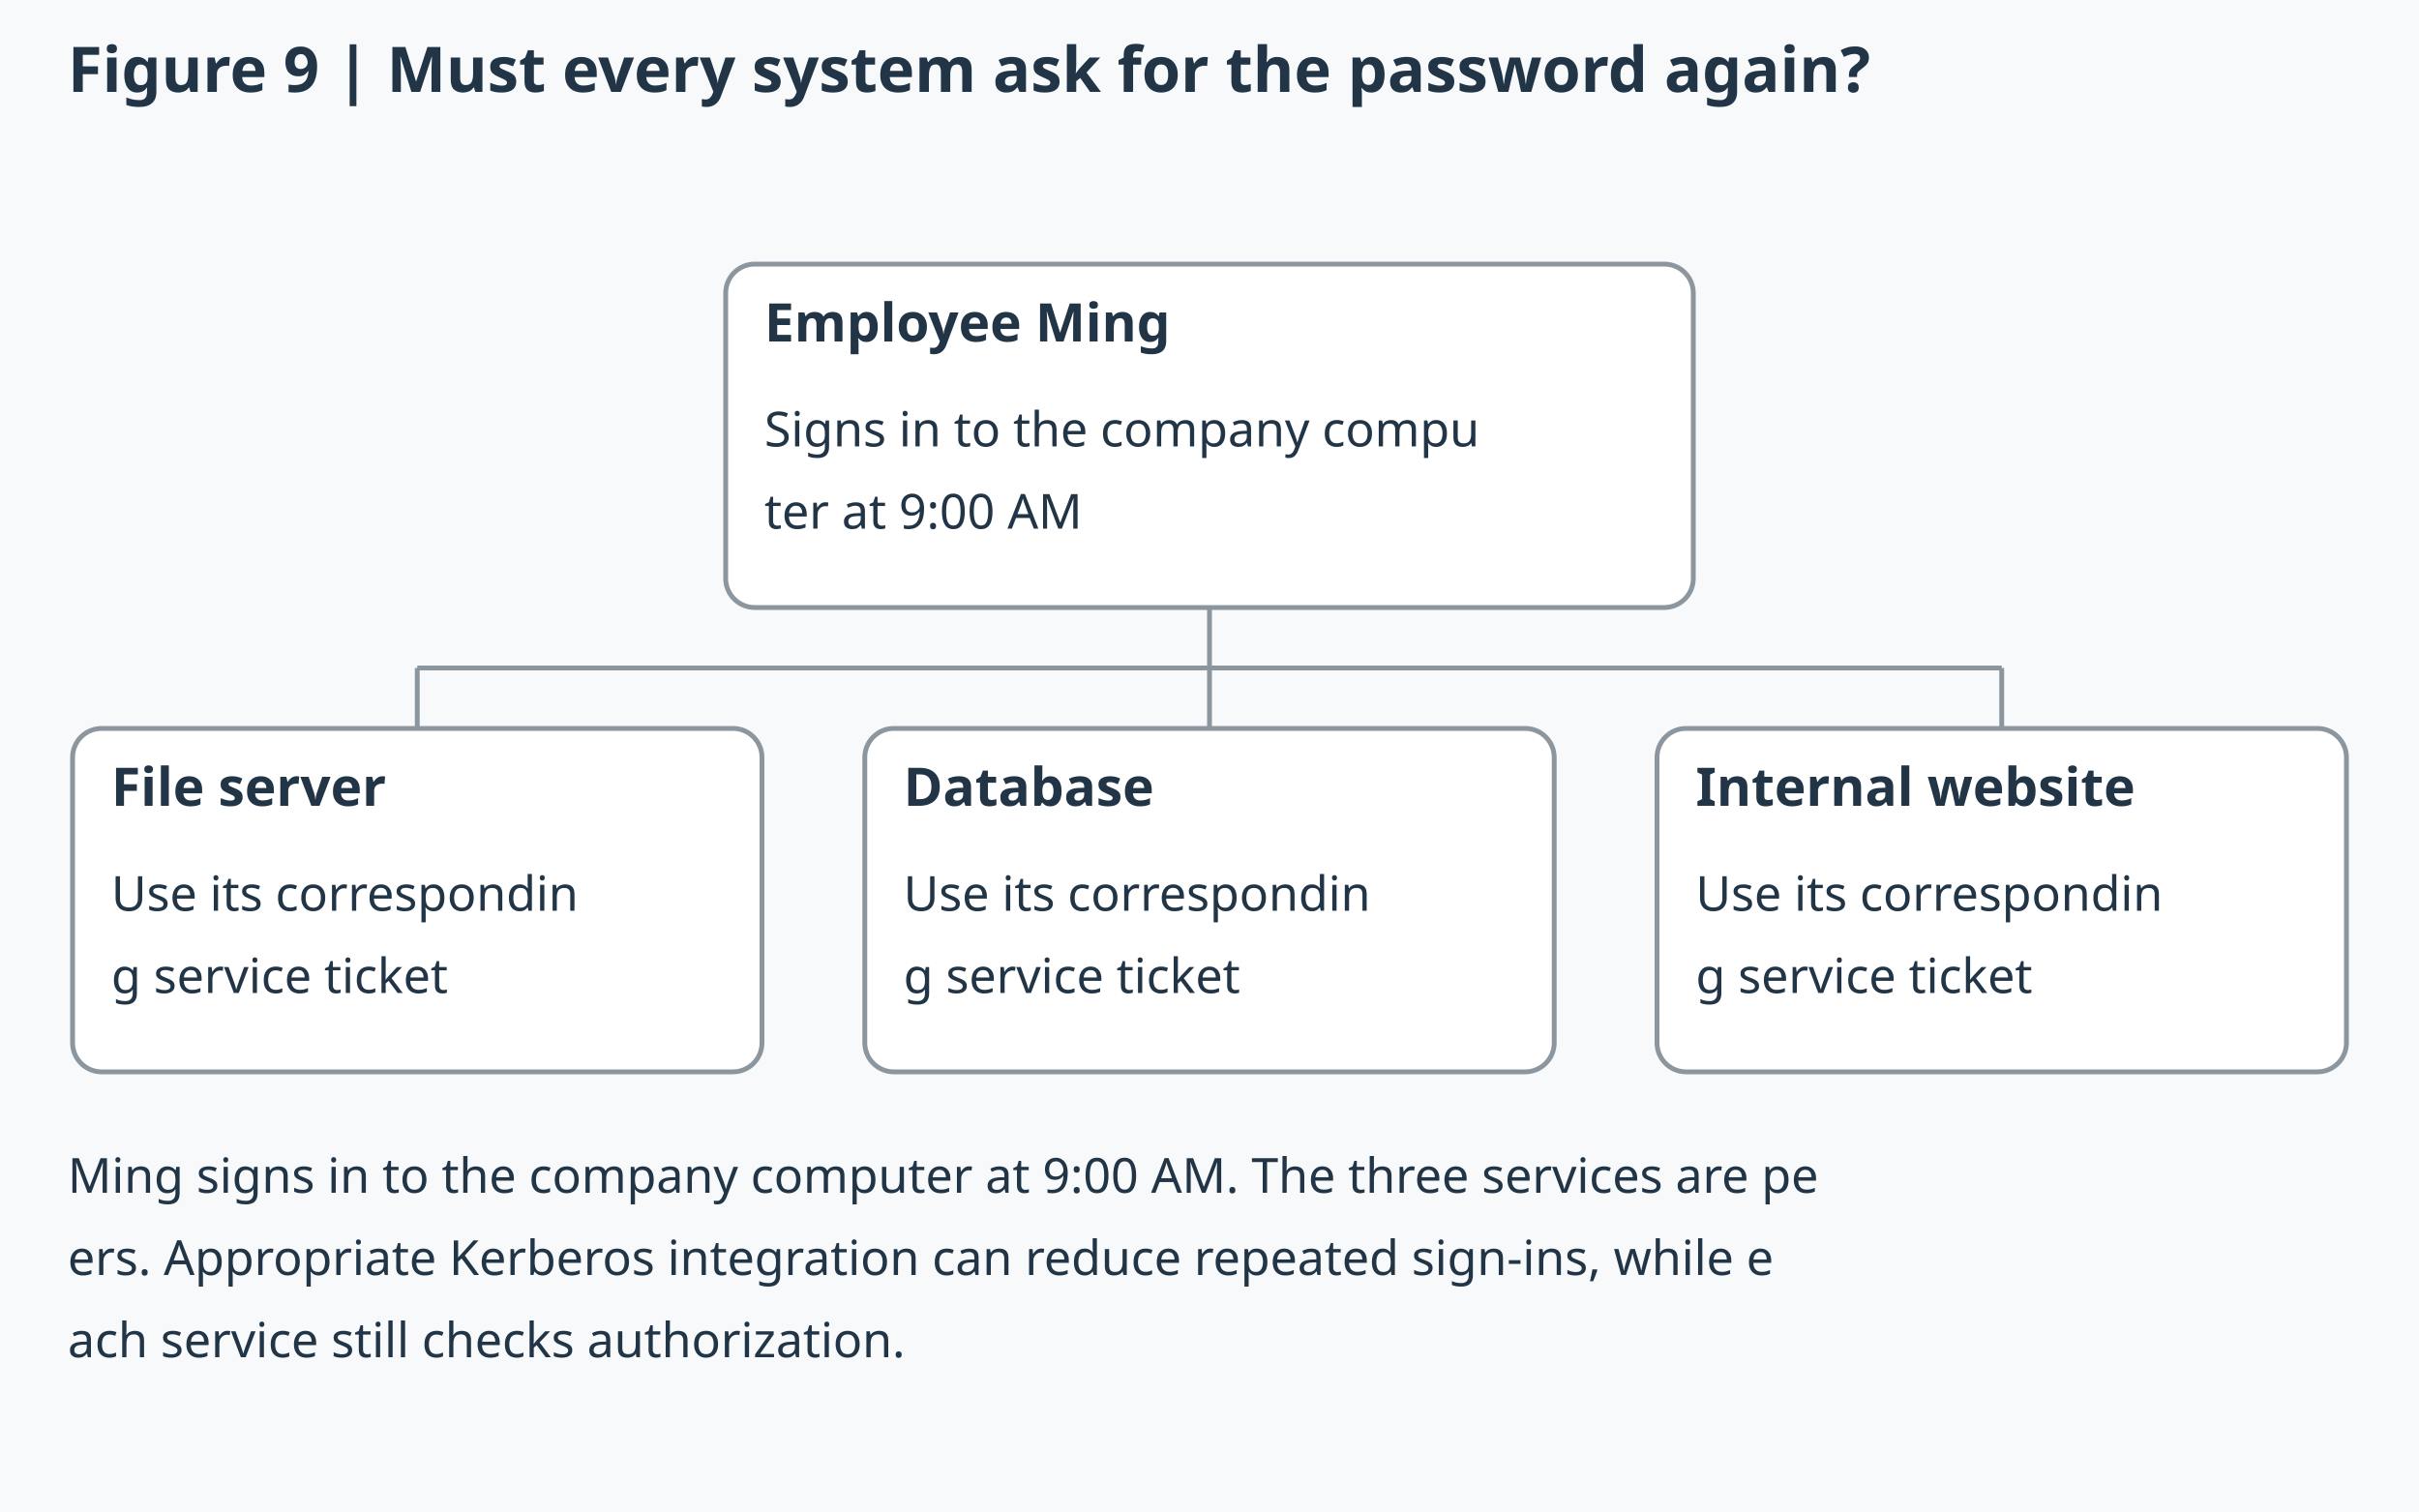
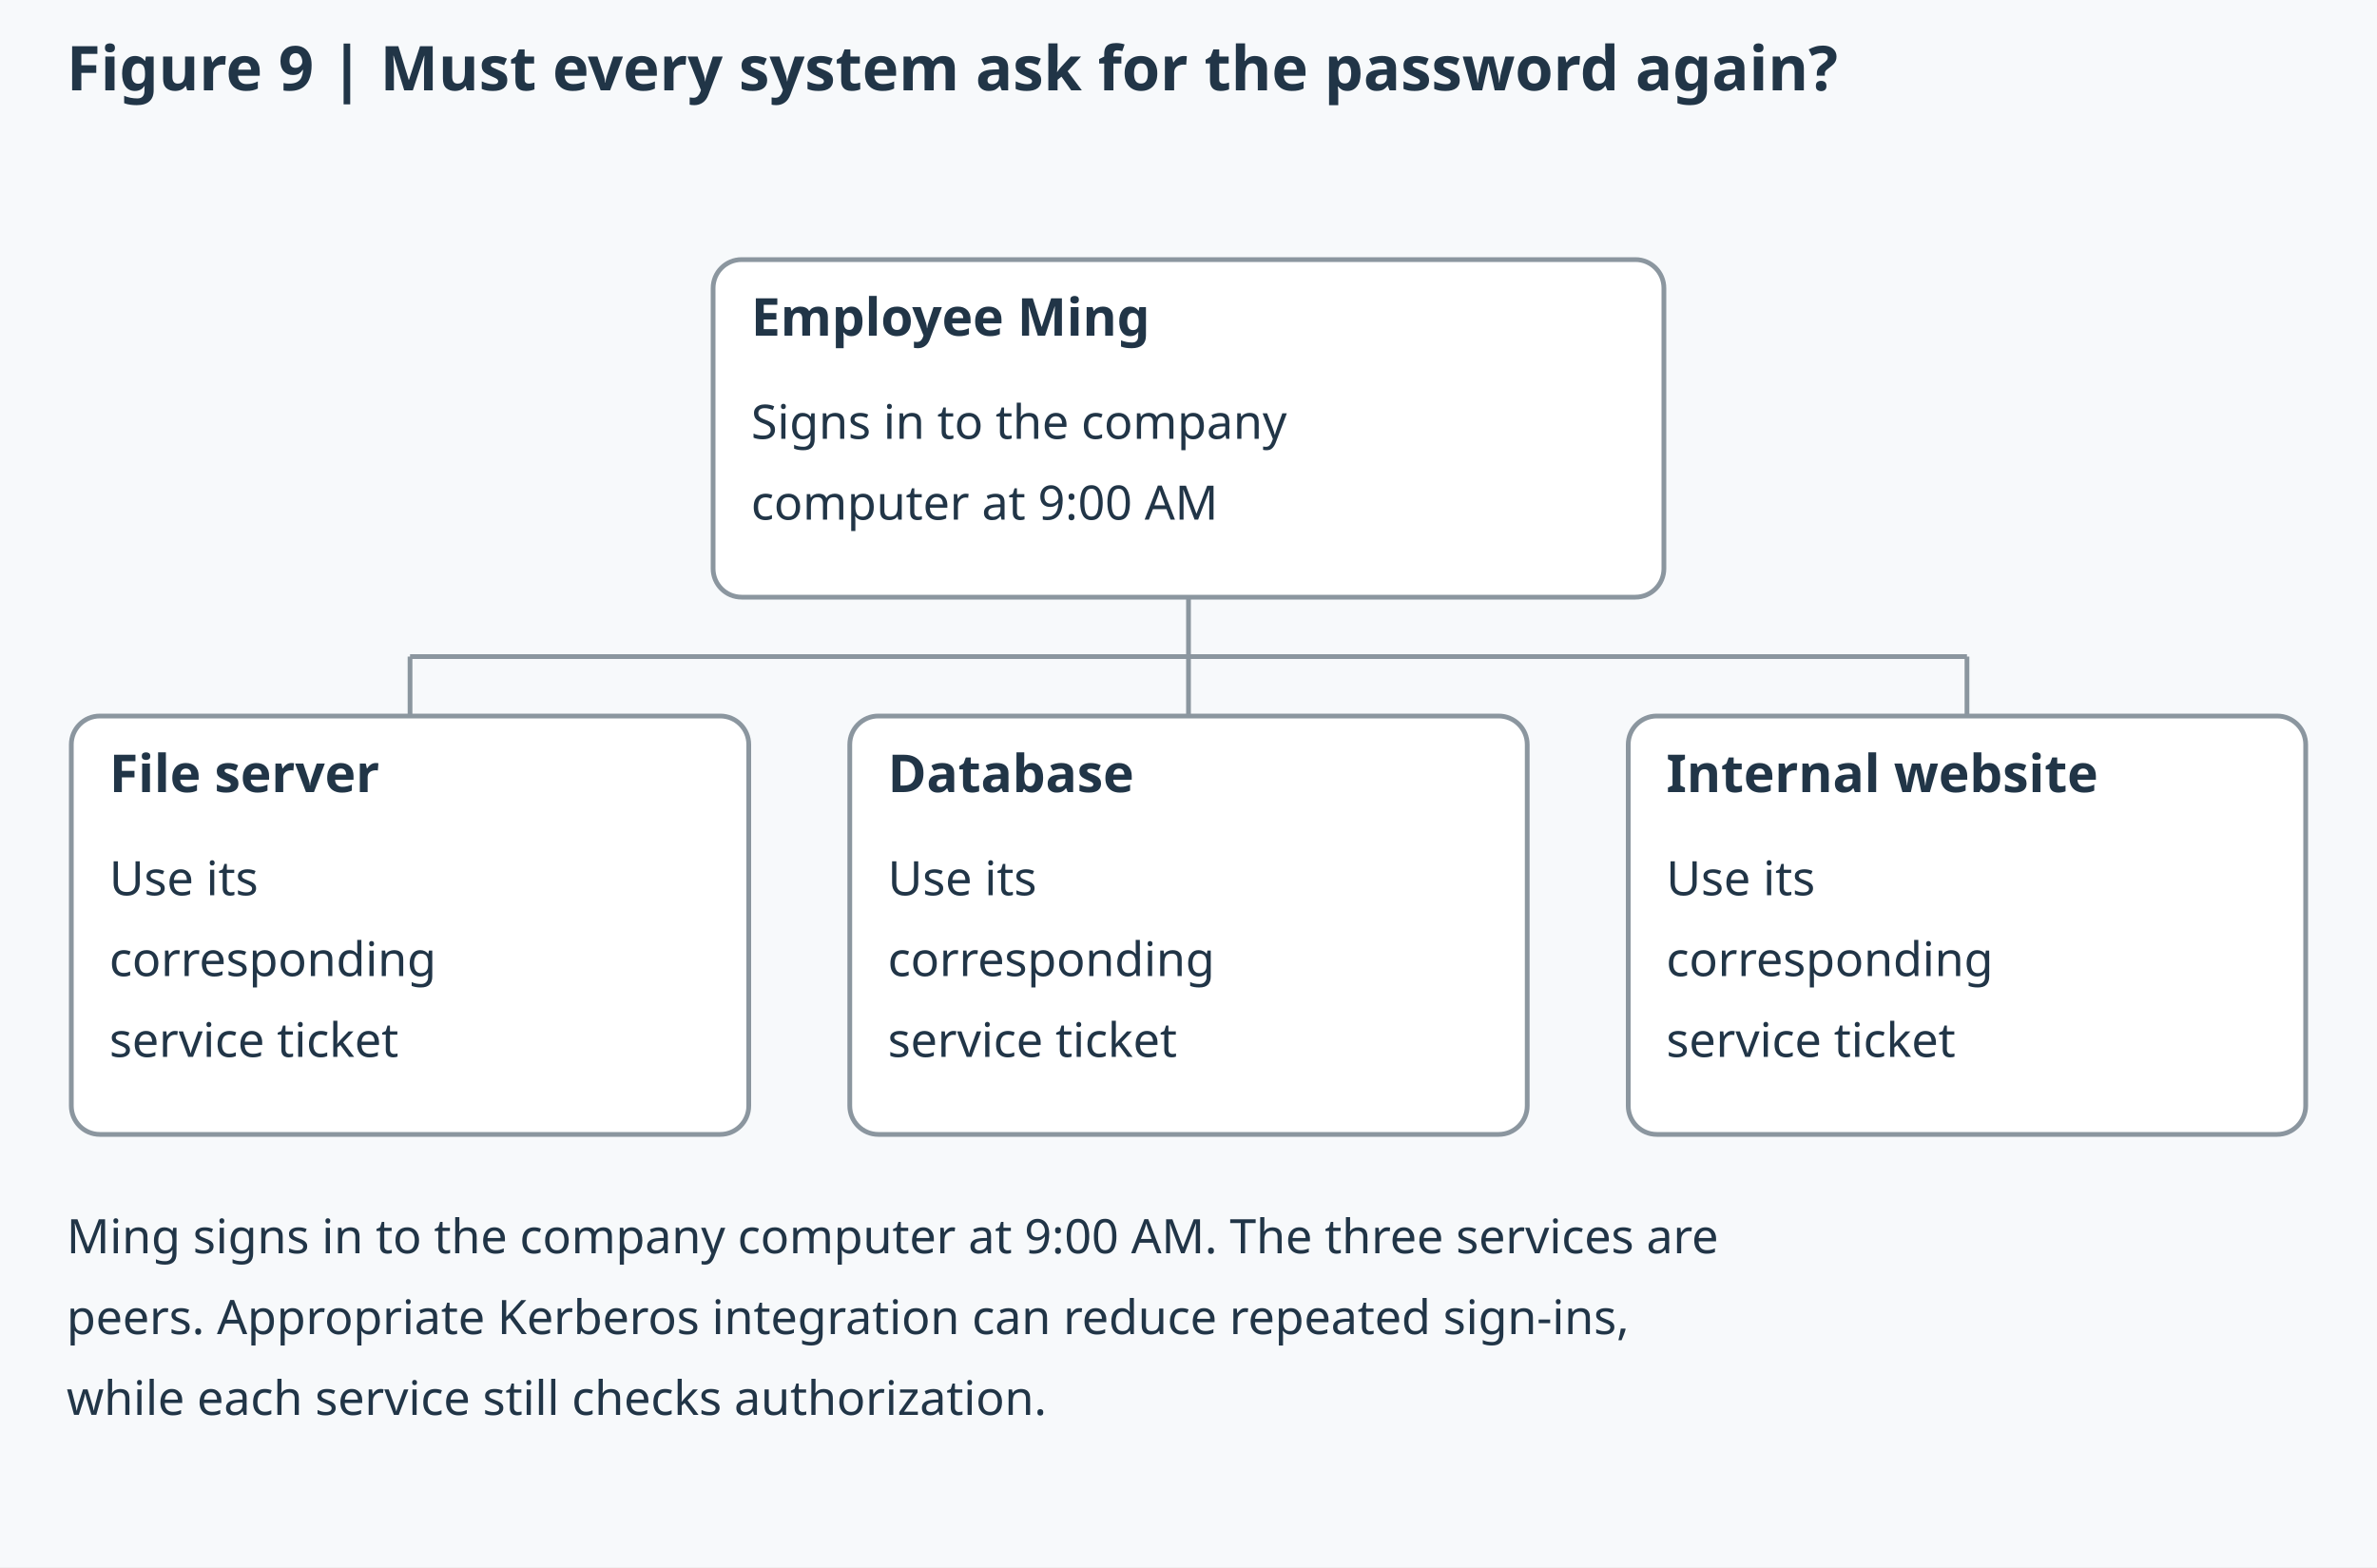
- <svg xmlns="http://www.w3.org/2000/svg" viewBox="0 0 850 531.42" role="img" aria-labelledby="m0408-sso-en-title m0408-sso-en-desc" preserveAspectRatio="xMidYMid meet">
+ <svg xmlns="http://www.w3.org/2000/svg" viewBox="0 0 850 560.32" role="img" aria-labelledby="m0408-sso-en-title m0408-sso-en-desc" preserveAspectRatio="xMidYMid meet">
  <g transform="scale(0.85)">
-     <rect width="1000" height="625.2" fill="#f7f9fb" />
+     <rect width="1000" height="659.2" fill="#f7f9fb" />
    <g font-family="sans-serif" fill="#213547">
      <text x="28" y="38.0" font-size="26" font-weight="700">Figure 9 | Must every system ask for the password again?</text>
      <rect x="300" y="109.2" width="400" height="142" rx="12" fill="#ffffff" stroke="#8b969f" stroke-width="2" />
      <text x="316" y="141.2" font-size="22" font-weight="700">Employee Ming</text>
-       <text x="316" y="184.6" font-size="20">Signs in to the company compu</text>
-       <text x="316" y="218.6" font-size="20">ter at 9:00 AM</text>
+       <text x="316" y="184.6" font-size="20">Signs in to the company</text>
+       <text x="316" y="218.6" font-size="20">computer at 9:00 AM</text>
      <path d="M500 251.2V276.2M172.5 276.2H827.5" fill="none" stroke="#8b969f" stroke-width="2" />
      <path d="M172.5 276.2V301.2" fill="none" stroke="#8b969f" stroke-width="2" />
-       <rect x="30.0" y="301.2" width="285" height="142" rx="12" fill="#ffffff" stroke="#8b969f" stroke-width="2" />
+       <rect x="30.0" y="301.2" width="285" height="176" rx="12" fill="#ffffff" stroke="#8b969f" stroke-width="2" />
      <text x="46.0" y="333.2" font-size="22" font-weight="700">File server</text>
-       <text x="46.0" y="376.6" font-size="20">Use its correspondin</text>
-       <text x="46.0" y="410.6" font-size="20">g service ticket</text>
+       <text x="46.0" y="376.6" font-size="20">Use its</text>
+       <text x="46.0" y="410.6" font-size="20">corresponding</text>
+       <text x="46.0" y="444.6" font-size="20">service ticket</text>
      <path d="M500.0 276.2V301.2" fill="none" stroke="#8b969f" stroke-width="2" />
-       <rect x="357.5" y="301.2" width="285" height="142" rx="12" fill="#ffffff" stroke="#8b969f" stroke-width="2" />
+       <rect x="357.5" y="301.2" width="285" height="176" rx="12" fill="#ffffff" stroke="#8b969f" stroke-width="2" />
      <text x="373.5" y="333.2" font-size="22" font-weight="700">Database</text>
-       <text x="373.5" y="376.6" font-size="20">Use its correspondin</text>
-       <text x="373.5" y="410.6" font-size="20">g service ticket</text>
+       <text x="373.5" y="376.6" font-size="20">Use its</text>
+       <text x="373.5" y="410.6" font-size="20">corresponding</text>
+       <text x="373.5" y="444.6" font-size="20">service ticket</text>
      <path d="M827.5 276.2V301.2" fill="none" stroke="#8b969f" stroke-width="2" />
-       <rect x="685.0" y="301.2" width="285" height="142" rx="12" fill="#ffffff" stroke="#8b969f" stroke-width="2" />
+       <rect x="685.0" y="301.2" width="285" height="176" rx="12" fill="#ffffff" stroke="#8b969f" stroke-width="2" />
      <text x="701.0" y="333.2" font-size="22" font-weight="700">Internal website</text>
-       <text x="701.0" y="376.6" font-size="20">Use its correspondin</text>
-       <text x="701.0" y="410.6" font-size="20">g service ticket</text>
-       <text x="28" y="493.2" font-size="20">Ming signs in to the company computer at 9:00 AM. The three services are pe</text>
-       <text x="28" y="527.2" font-size="20">ers. Appropriate Kerberos integration can reduce repeated sign-ins, while e</text>
-       <text x="28" y="561.2" font-size="20">ach service still checks authorization.</text>
+       <text x="701.0" y="376.6" font-size="20">Use its</text>
+       <text x="701.0" y="410.6" font-size="20">corresponding</text>
+       <text x="701.0" y="444.6" font-size="20">service ticket</text>
+       <text x="28" y="527.2" font-size="20">Ming signs in to the company computer at 9:00 AM. The three services are</text>
+       <text x="28" y="561.2" font-size="20">peers. Appropriate Kerberos integration can reduce repeated sign-ins,</text>
+       <text x="28" y="595.2" font-size="20">while each service still checks authorization.</text>
    </g>
  </g>
</svg>
